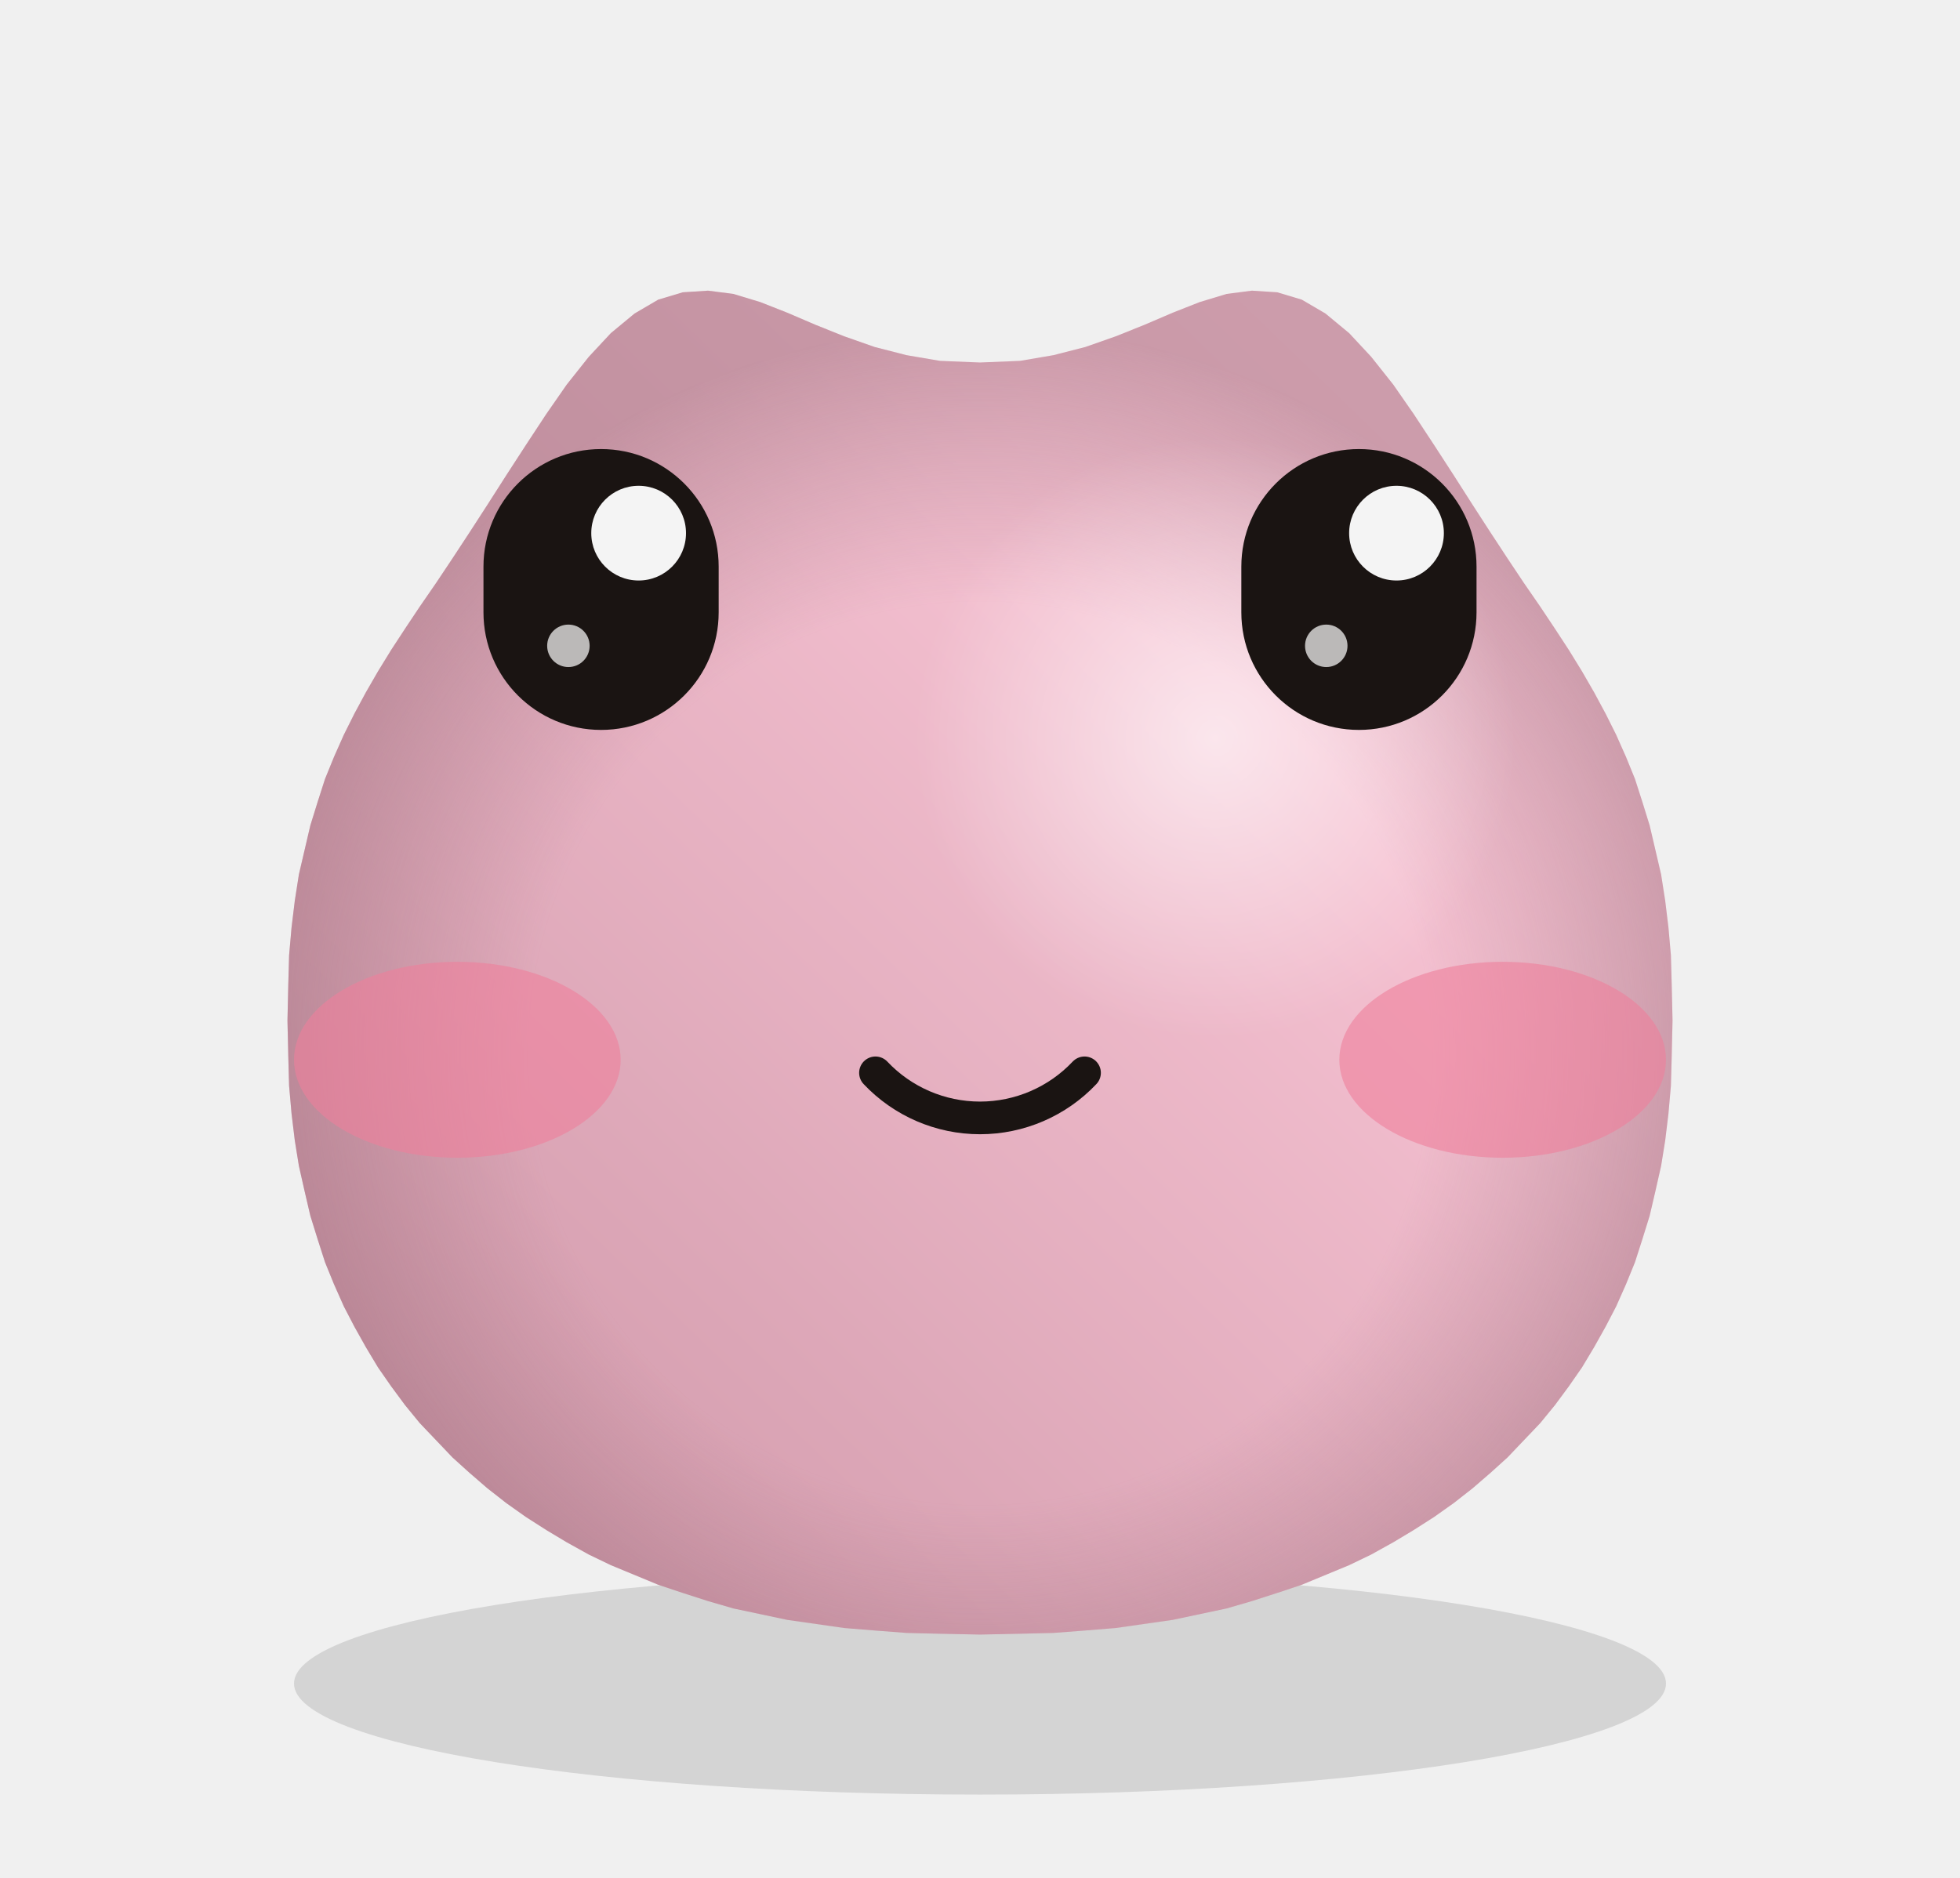
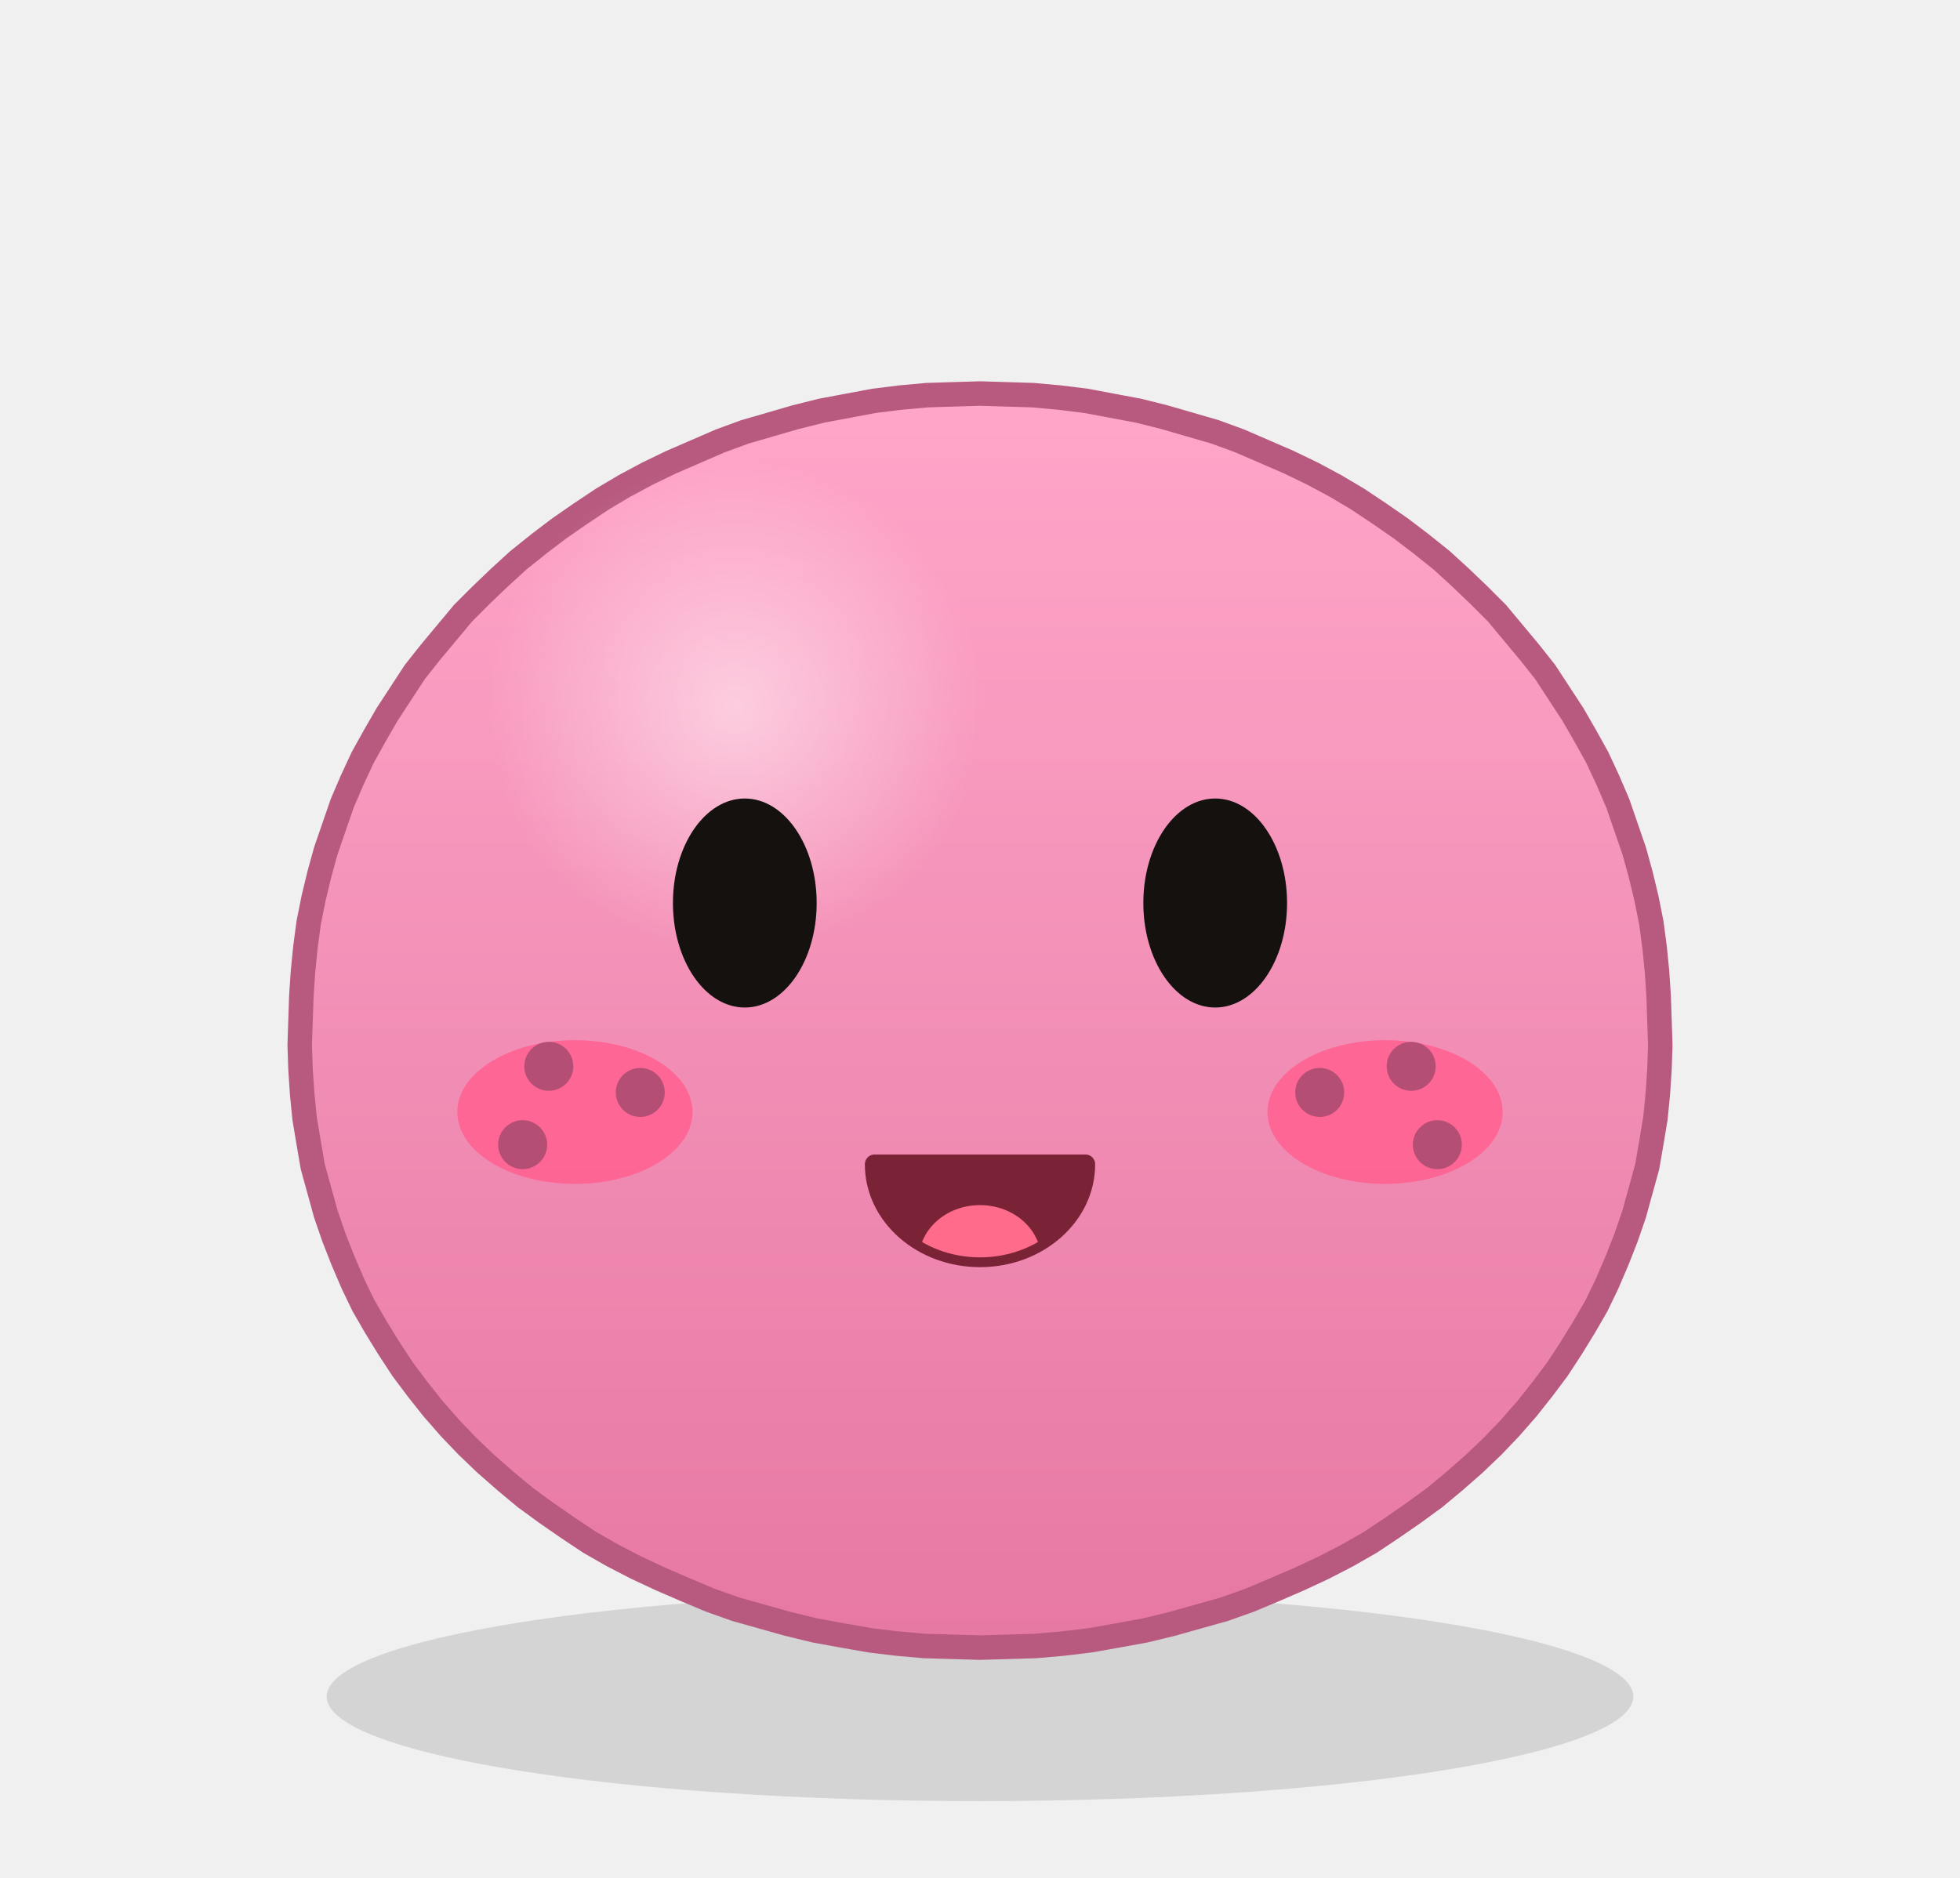
<svg xmlns="http://www.w3.org/2000/svg" viewBox="-120 -125 240 230" width="240" height="230">
  <defs>
-     <linearGradient id="g" gradientUnits="userSpaceOnUse" x1="59.4" y1="-63.9" x2="-67.8" y2="67.7">
-       <stop offset="0" stop-color="#ffccdc" />
-       <stop offset="1" stop-color="#cf98a9" />
+     <linearGradient id="g" x1="0" y1="0" x2="0" y2="1">
+       <stop offset="0" stop-color="#ffa6c9" />
+       <stop offset="1" stop-color="#e678a3" />
    </linearGradient>
-     <radialGradient id="r" gradientUnits="userSpaceOnUse" cx="0" cy="4" r="89.0">
-       <stop offset=".62" stop-color="#996b79" stop-opacity="0" />
-       <stop offset="1" stop-color="#996b79" stop-opacity=".5" />
-     </radialGradient>
-     <radialGradient id="h" gradientUnits="userSpaceOnUse" cx="28.8" cy="-34.6" r="36.8">
-       <stop offset="0" stop-color="#fff" stop-opacity=".6" />
+     <radialGradient id="h" gradientUnits="userSpaceOnUse" cx="-30.0" cy="-38.4" r="30.4">
+       <stop offset="0" stop-color="#fff" stop-opacity=".5" />
      <stop offset="1" stop-color="#fff" stop-opacity="0" />
    </radialGradient>
  </defs>
-   <ellipse cx="0" cy="81.2" rx="84.0" ry="13.6" fill="#000" opacity=".12" />
-   <path d="M84.8 0.0 L84.7 4.4 L84.6 8.0 L84.3 11.4 L83.9 14.7 L83.4 17.8 L82.7 20.9 L82.0 23.9 L81.1 26.8 L80.2 29.6 L79.1 32.3 L77.9 35.0 L76.6 37.5 L75.2 40.0 L73.7 42.5 L72.1 44.8 L70.4 47.1 L68.6 49.3 L66.6 51.4 L64.6 53.5 L62.5 55.4 L60.3 57.3 L58.0 59.1 L55.6 60.8 L53.1 62.4 L50.6 63.9 L47.9 65.4 L45.2 66.7 L42.3 67.9 L39.4 69.1 L36.4 70.1 L33.3 71.1 L30.2 72.0 L26.9 72.7 L23.6 73.4 L20.1 73.9 L16.6 74.4 L12.9 74.7 L9.0 75.0 L4.9 75.1 L0.0 75.2 L-4.9 75.1 L-9.0 75.0 L-12.9 74.7 L-16.6 74.4 L-20.1 73.9 L-23.6 73.4 L-26.9 72.7 L-30.2 72.0 L-33.3 71.1 L-36.4 70.1 L-39.4 69.1 L-42.3 67.9 L-45.2 66.7 L-47.9 65.4 L-50.6 63.9 L-53.1 62.4 L-55.6 60.8 L-58.0 59.1 L-60.3 57.3 L-62.5 55.4 L-64.6 53.5 L-66.6 51.4 L-68.6 49.3 L-70.4 47.1 L-72.1 44.8 L-73.7 42.5 L-75.2 40.0 L-76.6 37.5 L-77.9 35.0 L-79.1 32.3 L-80.2 29.6 L-81.1 26.8 L-82.0 23.9 L-82.7 20.9 L-83.4 17.8 L-83.9 14.7 L-84.3 11.4 L-84.6 8.0 L-84.7 4.4 L-84.8 0.0 L-84.7 -4.4 L-84.6 -8.0 L-84.3 -11.4 L-83.9 -14.7 L-83.4 -17.9 L-82.7 -20.9 L-82.0 -23.9 L-81.1 -26.8 L-80.2 -29.6 L-79.1 -32.3 L-77.9 -35.0 L-76.6 -37.6 L-75.2 -40.2 L-73.7 -42.8 L-72.1 -45.4 L-70.4 -48.0 L-68.6 -50.7 L-66.6 -53.6 L-64.6 -56.6 L-62.5 -59.8 L-60.3 -63.2 L-58.0 -66.8 L-55.6 -70.5 L-53.1 -74.3 L-50.6 -77.9 L-47.9 -81.3 L-45.2 -84.2 L-42.3 -86.6 L-39.4 -88.3 L-36.4 -89.2 L-33.3 -89.4 L-30.2 -89.0 L-26.9 -88.0 L-23.6 -86.7 L-20.1 -85.2 L-16.6 -83.8 L-12.9 -82.5 L-9.0 -81.5 L-4.9 -80.8 L-0.0 -80.6 L4.9 -80.8 L9.0 -81.5 L12.9 -82.5 L16.6 -83.8 L20.1 -85.2 L23.6 -86.7 L26.9 -88.0 L30.2 -89.0 L33.3 -89.4 L36.4 -89.2 L39.4 -88.3 L42.3 -86.6 L45.2 -84.2 L47.9 -81.3 L50.6 -77.9 L53.1 -74.3 L55.6 -70.5 L58.0 -66.8 L60.3 -63.2 L62.5 -59.8 L64.6 -56.6 L66.6 -53.6 L68.6 -50.7 L70.4 -48.0 L72.1 -45.4 L73.7 -42.8 L75.2 -40.2 L76.6 -37.6 L77.9 -35.0 L79.1 -32.3 L80.2 -29.6 L81.1 -26.8 L82.0 -23.9 L82.7 -20.9 L83.4 -17.9 L83.9 -14.7 L84.3 -11.4 L84.6 -8.0 L84.7 -4.4Z" fill="url(#g)" />
-   <path d="M84.8 0.0 L84.7 4.4 L84.6 8.0 L84.3 11.4 L83.9 14.7 L83.4 17.8 L82.7 20.9 L82.0 23.9 L81.1 26.8 L80.2 29.6 L79.1 32.3 L77.9 35.0 L76.6 37.5 L75.2 40.0 L73.7 42.5 L72.1 44.8 L70.4 47.1 L68.6 49.3 L66.6 51.4 L64.6 53.5 L62.5 55.4 L60.3 57.3 L58.0 59.1 L55.6 60.8 L53.1 62.4 L50.6 63.9 L47.9 65.4 L45.2 66.7 L42.3 67.9 L39.4 69.1 L36.4 70.1 L33.3 71.1 L30.2 72.0 L26.9 72.7 L23.6 73.4 L20.1 73.9 L16.6 74.4 L12.9 74.7 L9.0 75.0 L4.9 75.1 L0.0 75.2 L-4.9 75.1 L-9.0 75.0 L-12.9 74.7 L-16.6 74.4 L-20.1 73.9 L-23.6 73.4 L-26.9 72.7 L-30.2 72.0 L-33.3 71.1 L-36.4 70.1 L-39.4 69.1 L-42.3 67.9 L-45.2 66.7 L-47.9 65.4 L-50.6 63.9 L-53.1 62.4 L-55.6 60.8 L-58.0 59.1 L-60.3 57.3 L-62.5 55.4 L-64.6 53.5 L-66.6 51.4 L-68.6 49.3 L-70.4 47.1 L-72.1 44.8 L-73.7 42.5 L-75.2 40.0 L-76.6 37.5 L-77.9 35.0 L-79.1 32.3 L-80.2 29.6 L-81.1 26.8 L-82.0 23.9 L-82.7 20.9 L-83.4 17.8 L-83.9 14.7 L-84.3 11.4 L-84.6 8.0 L-84.7 4.4 L-84.8 0.0 L-84.7 -4.4 L-84.6 -8.0 L-84.3 -11.4 L-83.9 -14.7 L-83.4 -17.9 L-82.7 -20.9 L-82.0 -23.9 L-81.1 -26.8 L-80.2 -29.6 L-79.1 -32.3 L-77.9 -35.0 L-76.6 -37.6 L-75.2 -40.2 L-73.7 -42.8 L-72.1 -45.4 L-70.4 -48.0 L-68.6 -50.7 L-66.6 -53.6 L-64.6 -56.6 L-62.5 -59.8 L-60.3 -63.2 L-58.0 -66.8 L-55.6 -70.5 L-53.1 -74.3 L-50.6 -77.9 L-47.9 -81.3 L-45.2 -84.2 L-42.3 -86.6 L-39.4 -88.3 L-36.4 -89.2 L-33.3 -89.4 L-30.2 -89.0 L-26.9 -88.0 L-23.6 -86.7 L-20.1 -85.2 L-16.6 -83.8 L-12.9 -82.5 L-9.0 -81.5 L-4.9 -80.8 L-0.0 -80.6 L4.9 -80.8 L9.0 -81.5 L12.9 -82.5 L16.6 -83.8 L20.1 -85.2 L23.6 -86.7 L26.9 -88.0 L30.2 -89.0 L33.3 -89.4 L36.4 -89.2 L39.4 -88.3 L42.3 -86.6 L45.2 -84.2 L47.9 -81.3 L50.6 -77.9 L53.1 -74.3 L55.6 -70.5 L58.0 -66.8 L60.3 -63.2 L62.5 -59.8 L64.6 -56.6 L66.6 -53.6 L68.6 -50.7 L70.4 -48.0 L72.1 -45.4 L73.7 -42.8 L75.2 -40.2 L76.6 -37.6 L77.9 -35.0 L79.1 -32.3 L80.2 -29.6 L81.1 -26.8 L82.0 -23.9 L82.7 -20.9 L83.4 -17.9 L83.9 -14.7 L84.3 -11.4 L84.6 -8.0 L84.7 -4.4Z" fill="url(#r)" />
-   <path d="M84.8 0.0 L84.7 4.4 L84.6 8.0 L84.3 11.4 L83.9 14.7 L83.4 17.8 L82.7 20.9 L82.0 23.9 L81.1 26.8 L80.2 29.6 L79.1 32.3 L77.9 35.0 L76.6 37.5 L75.2 40.0 L73.7 42.5 L72.1 44.8 L70.4 47.1 L68.6 49.3 L66.6 51.4 L64.6 53.5 L62.5 55.4 L60.3 57.3 L58.0 59.1 L55.6 60.8 L53.1 62.4 L50.6 63.9 L47.9 65.4 L45.2 66.7 L42.3 67.9 L39.4 69.1 L36.4 70.1 L33.3 71.1 L30.2 72.0 L26.9 72.7 L23.6 73.4 L20.1 73.9 L16.6 74.4 L12.9 74.7 L9.0 75.0 L4.9 75.1 L0.0 75.2 L-4.9 75.1 L-9.0 75.0 L-12.9 74.7 L-16.6 74.4 L-20.1 73.9 L-23.6 73.4 L-26.9 72.7 L-30.2 72.0 L-33.3 71.1 L-36.4 70.1 L-39.4 69.1 L-42.3 67.9 L-45.2 66.7 L-47.9 65.4 L-50.6 63.9 L-53.1 62.4 L-55.6 60.8 L-58.0 59.1 L-60.3 57.3 L-62.5 55.4 L-64.6 53.5 L-66.6 51.4 L-68.6 49.3 L-70.4 47.1 L-72.1 44.8 L-73.7 42.5 L-75.2 40.0 L-76.6 37.5 L-77.9 35.0 L-79.1 32.3 L-80.2 29.6 L-81.1 26.8 L-82.0 23.9 L-82.7 20.9 L-83.4 17.8 L-83.9 14.7 L-84.3 11.4 L-84.6 8.0 L-84.7 4.4 L-84.8 0.0 L-84.7 -4.4 L-84.6 -8.0 L-84.3 -11.4 L-83.9 -14.7 L-83.4 -17.9 L-82.7 -20.9 L-82.0 -23.9 L-81.1 -26.8 L-80.2 -29.6 L-79.1 -32.3 L-77.9 -35.0 L-76.6 -37.6 L-75.2 -40.2 L-73.7 -42.8 L-72.1 -45.4 L-70.4 -48.0 L-68.6 -50.7 L-66.6 -53.6 L-64.6 -56.6 L-62.5 -59.8 L-60.3 -63.2 L-58.0 -66.8 L-55.6 -70.5 L-53.1 -74.3 L-50.6 -77.9 L-47.9 -81.3 L-45.2 -84.2 L-42.3 -86.6 L-39.4 -88.3 L-36.4 -89.2 L-33.3 -89.4 L-30.2 -89.0 L-26.9 -88.0 L-23.6 -86.7 L-20.1 -85.2 L-16.6 -83.8 L-12.9 -82.5 L-9.0 -81.5 L-4.9 -80.8 L-0.0 -80.6 L4.9 -80.8 L9.0 -81.5 L12.9 -82.5 L16.6 -83.8 L20.1 -85.2 L23.6 -86.7 L26.9 -88.0 L30.2 -89.0 L33.3 -89.4 L36.4 -89.2 L39.4 -88.3 L42.3 -86.6 L45.2 -84.2 L47.9 -81.3 L50.6 -77.9 L53.1 -74.3 L55.6 -70.5 L58.0 -66.8 L60.3 -63.2 L62.5 -59.8 L64.6 -56.6 L66.6 -53.6 L68.6 -50.7 L70.4 -48.0 L72.1 -45.4 L73.7 -42.8 L75.2 -40.2 L76.6 -37.6 L77.9 -35.0 L79.1 -32.3 L80.2 -29.6 L81.1 -26.8 L82.0 -23.9 L82.7 -20.9 L83.4 -17.9 L83.9 -14.7 L84.3 -11.4 L84.6 -8.0 L84.7 -4.4Z" fill="url(#h)" />
-   <ellipse cx="-64.0" cy="4.8" rx="20.0" ry="12.0" fill="#ee7f9b" opacity=".6" />
-   <ellipse cx="64.0" cy="4.8" rx="20.0" ry="12.0" fill="#ee7f9b" opacity=".6" />
-   <rect x="-60.8" y="-70.0" width="28.8" height="34.4" rx="14.4" fill="#1a1412" />
-   <circle cx="-41.8" cy="-59.7" r="5.8" fill="#fff" opacity=".95" />
-   <circle cx="-50.4" cy="-45.9" r="2.6" fill="#fff" opacity=".7" />
-   <rect x="32.0" y="-70.0" width="28.8" height="34.4" rx="14.4" fill="#1a1412" />
-   <circle cx="51.0" cy="-59.7" r="5.8" fill="#fff" opacity=".95" />
-   <circle cx="42.4" cy="-45.9" r="2.6" fill="#fff" opacity=".7" />
-   <path d="M-12.8 6.4 A17.6 17.6 0 0 0 12.8 6.4" fill="none" stroke="#1a1412" stroke-width="4" stroke-linecap="round" />
+   <ellipse cx="0" cy="82.8" rx="80.0" ry="12.8" fill="#000" opacity=".12" />
+   <path d="M83.2 0.0 L83.3 3.0 L83.2 6.0 L83.0 9.0 L82.7 12.0 L82.2 15.0 L81.7 17.9 L80.9 20.8 L80.1 23.7 L79.1 26.6 L78.0 29.4 L76.8 32.2 L75.5 34.9 L74.0 37.5 L72.4 40.1 L70.7 42.7 L68.9 45.1 L67.0 47.5 L64.9 49.9 L62.8 52.1 L60.5 54.3 L58.1 56.4 L55.7 58.4 L53.1 60.3 L50.5 62.1 L47.8 63.9 L45.0 65.5 L42.1 67.0 L39.1 68.4 L36.1 69.7 L33.0 71.0 L29.9 72.1 L26.7 73.0 L23.5 73.9 L20.2 74.7 L16.9 75.3 L13.5 75.9 L10.2 76.3 L6.8 76.6 L3.4 76.7 L0.0 76.8 L-3.4 76.7 L-6.8 76.6 L-10.2 76.3 L-13.5 75.9 L-16.9 75.3 L-20.2 74.7 L-23.5 73.9 L-26.7 73.0 L-29.9 72.1 L-33.0 71.0 L-36.1 69.7 L-39.1 68.4 L-42.1 67.0 L-45.0 65.5 L-47.8 63.9 L-50.5 62.1 L-53.1 60.3 L-55.7 58.4 L-58.1 56.4 L-60.5 54.3 L-62.8 52.1 L-64.9 49.9 L-67.0 47.5 L-68.9 45.1 L-70.7 42.7 L-72.4 40.1 L-74.0 37.5 L-75.5 34.9 L-76.8 32.2 L-78.0 29.4 L-79.1 26.6 L-80.1 23.7 L-80.9 20.8 L-81.7 17.9 L-82.2 15.0 L-82.7 12.0 L-83.0 9.0 L-83.2 6.0 L-83.3 3.0 L-83.2 0.0 L-83.1 -3.0 L-82.9 -6.0 L-82.6 -9.0 L-82.2 -12.0 L-81.6 -15.0 L-80.9 -17.9 L-80.1 -20.8 L-79.1 -23.7 L-78.1 -26.6 L-76.9 -29.4 L-75.6 -32.2 L-74.1 -34.9 L-72.6 -37.5 L-70.9 -40.1 L-69.2 -42.7 L-67.3 -45.1 L-65.3 -47.5 L-63.3 -49.9 L-61.1 -52.1 L-58.8 -54.3 L-56.5 -56.4 L-54.0 -58.4 L-51.5 -60.3 L-48.9 -62.1 L-46.2 -63.9 L-43.5 -65.5 L-40.7 -67.0 L-37.8 -68.4 L-34.8 -69.7 L-31.8 -71.0 L-28.8 -72.1 L-25.7 -73.0 L-22.6 -73.9 L-19.4 -74.7 L-16.2 -75.3 L-13.0 -75.9 L-9.8 -76.3 L-6.5 -76.6 L-3.3 -76.7 L-0.0 -76.8 L3.3 -76.7 L6.5 -76.6 L9.8 -76.3 L13.0 -75.9 L16.2 -75.3 L19.4 -74.7 L22.6 -73.9 L25.7 -73.0 L28.8 -72.1 L31.8 -71.0 L34.8 -69.7 L37.8 -68.4 L40.7 -67.0 L43.5 -65.5 L46.2 -63.9 L48.9 -62.1 L51.5 -60.3 L54.0 -58.4 L56.5 -56.4 L58.8 -54.3 L61.1 -52.1 L63.3 -49.9 L65.3 -47.5 L67.3 -45.1 L69.2 -42.7 L70.9 -40.1 L72.6 -37.5 L74.1 -34.9 L75.6 -32.2 L76.9 -29.4 L78.1 -26.6 L79.1 -23.7 L80.1 -20.8 L80.9 -17.9 L81.6 -15.0 L82.2 -12.0 L82.6 -9.0 L82.9 -6.0 L83.1 -3.0Z" fill="url(#g)" stroke="#b8597f" stroke-width="3" />
+   <path d="M83.2 0.0 L83.3 3.0 L83.2 6.0 L83.0 9.0 L82.7 12.0 L82.2 15.0 L81.7 17.9 L80.9 20.8 L80.1 23.7 L79.1 26.6 L78.0 29.4 L76.8 32.2 L75.5 34.9 L74.0 37.5 L72.4 40.1 L70.7 42.7 L68.9 45.1 L67.0 47.5 L64.9 49.9 L62.8 52.1 L60.5 54.3 L58.1 56.4 L55.7 58.4 L53.1 60.3 L50.5 62.1 L47.8 63.9 L45.0 65.5 L42.1 67.0 L39.1 68.4 L36.1 69.7 L33.0 71.0 L29.9 72.1 L26.7 73.0 L23.5 73.9 L20.2 74.7 L16.9 75.3 L13.5 75.9 L10.2 76.3 L6.8 76.6 L3.4 76.7 L0.0 76.8 L-3.4 76.7 L-6.8 76.6 L-10.2 76.3 L-13.5 75.9 L-16.9 75.3 L-20.2 74.7 L-23.5 73.9 L-26.7 73.0 L-29.9 72.1 L-33.0 71.0 L-36.1 69.7 L-39.1 68.4 L-42.1 67.0 L-45.0 65.5 L-47.8 63.9 L-50.5 62.1 L-53.1 60.3 L-55.7 58.4 L-58.1 56.4 L-60.5 54.3 L-62.8 52.1 L-64.9 49.9 L-67.0 47.5 L-68.9 45.1 L-70.7 42.7 L-72.4 40.1 L-74.0 37.5 L-75.5 34.9 L-76.8 32.2 L-78.0 29.4 L-79.1 26.6 L-80.1 23.7 L-80.9 20.8 L-81.7 17.9 L-82.2 15.0 L-82.7 12.0 L-83.0 9.0 L-83.2 6.0 L-83.3 3.0 L-83.2 0.0 L-83.1 -3.0 L-82.9 -6.0 L-82.6 -9.0 L-82.2 -12.0 L-81.6 -15.0 L-80.9 -17.9 L-80.1 -20.8 L-79.1 -23.7 L-78.1 -26.6 L-76.9 -29.4 L-75.6 -32.2 L-74.1 -34.9 L-72.6 -37.5 L-70.9 -40.1 L-69.2 -42.7 L-67.3 -45.1 L-65.3 -47.5 L-63.3 -49.9 L-61.1 -52.1 L-58.8 -54.3 L-56.5 -56.4 L-54.0 -58.4 L-51.5 -60.3 L-48.9 -62.1 L-46.2 -63.9 L-43.5 -65.5 L-40.7 -67.0 L-37.8 -68.4 L-34.8 -69.7 L-31.8 -71.0 L-28.8 -72.1 L-25.7 -73.0 L-22.6 -73.9 L-19.4 -74.7 L-16.2 -75.3 L-13.0 -75.9 L-9.8 -76.3 L-6.5 -76.6 L-3.3 -76.7 L-0.0 -76.8 L3.3 -76.7 L6.5 -76.6 L9.8 -76.3 L13.0 -75.9 L16.2 -75.3 L19.4 -74.7 L22.6 -73.9 L25.7 -73.0 L28.8 -72.1 L31.8 -71.0 L34.8 -69.7 L37.8 -68.4 L40.7 -67.0 L43.5 -65.5 L46.2 -63.9 L48.9 -62.1 L51.5 -60.3 L54.0 -58.4 L56.5 -56.4 L58.8 -54.3 L61.1 -52.1 L63.3 -49.9 L65.3 -47.5 L67.3 -45.1 L69.2 -42.7 L70.9 -40.1 L72.6 -37.5 L74.1 -34.9 L75.6 -32.2 L76.9 -29.4 L78.1 -26.6 L79.1 -23.7 L80.1 -20.8 L80.9 -17.9 L81.6 -15.0 L82.2 -12.0 L82.6 -9.0 L82.9 -6.0 L83.1 -3.0Z" fill="url(#h)" />
+   <g transform="translate(0 22)" />
+   <ellipse cx="-49.6" cy="11.2" rx="14.4" ry="8.8" fill="#ff5f8f" opacity=".85" />
+   <circle cx="-41.6" cy="8.8" r="3.0" fill="#9e4669" opacity=".75" />
+   <circle cx="-52.8" cy="5.6" r="3.0" fill="#9e4669" opacity=".75" />
+   <circle cx="-56.0" cy="15.2" r="3.0" fill="#9e4669" opacity=".75" />
+   <ellipse cx="49.6" cy="11.2" rx="14.4" ry="8.8" fill="#ff5f8f" opacity=".85" />
+   <circle cx="41.6" cy="8.8" r="3.0" fill="#9e4669" opacity=".75" />
+   <circle cx="52.8" cy="5.6" r="3.0" fill="#9e4669" opacity=".75" />
+   <circle cx="56.0" cy="15.2" r="3.0" fill="#9e4669" opacity=".75" />
+   <ellipse cx="-28.8" cy="-14.4" rx="8.8" ry="12.8" fill="#15110f" />
+   <ellipse cx="28.8" cy="-14.4" rx="8.8" ry="12.8" fill="#15110f" />
+   <clipPath id="m">
+     <path d="M-12.9 17.6 A12.9 11.4 0 0 0 12.9 17.6Z" />
+   </clipPath>
+   <path d="M-12.9 17.6 A12.9 11.4 0 0 0 12.9 17.6Z" fill="#7a2236" stroke="#7a2236" stroke-width="2.4" stroke-linejoin="round" />
+   <ellipse clip-path="url(#m)" cx="0" cy="29.3" rx="7.5" ry="6.7" fill="#ff6b8a" />
</svg>
